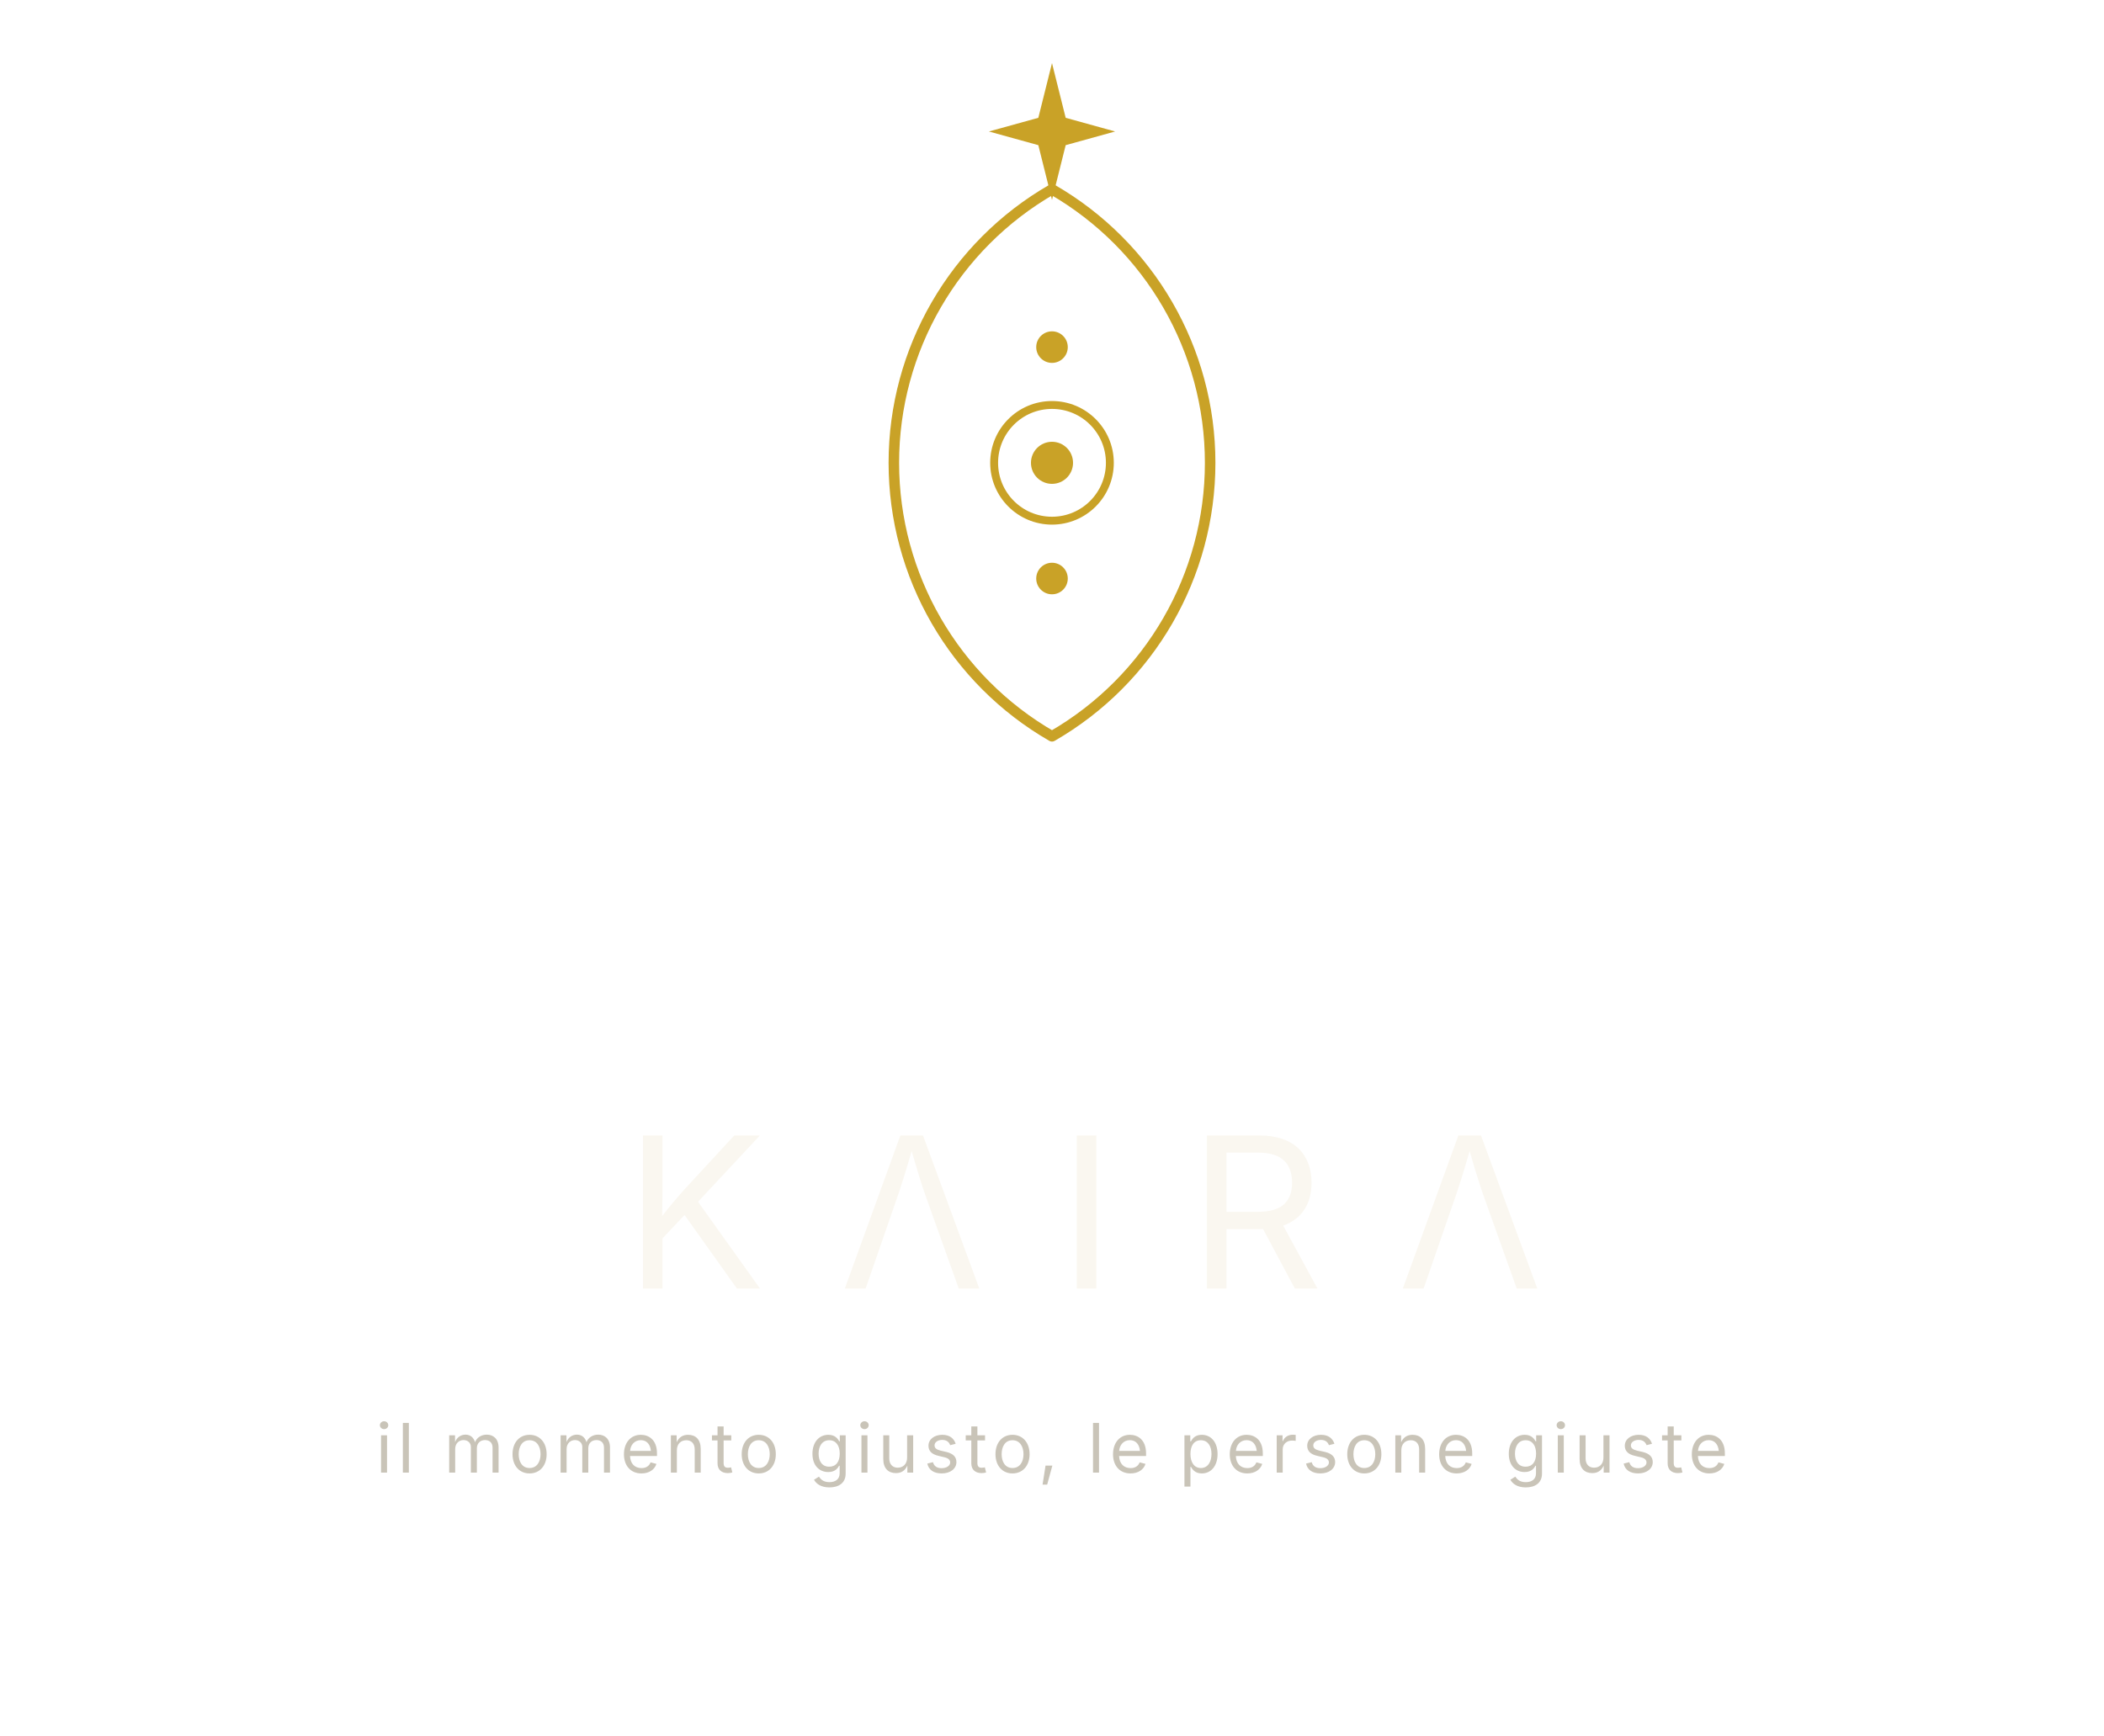
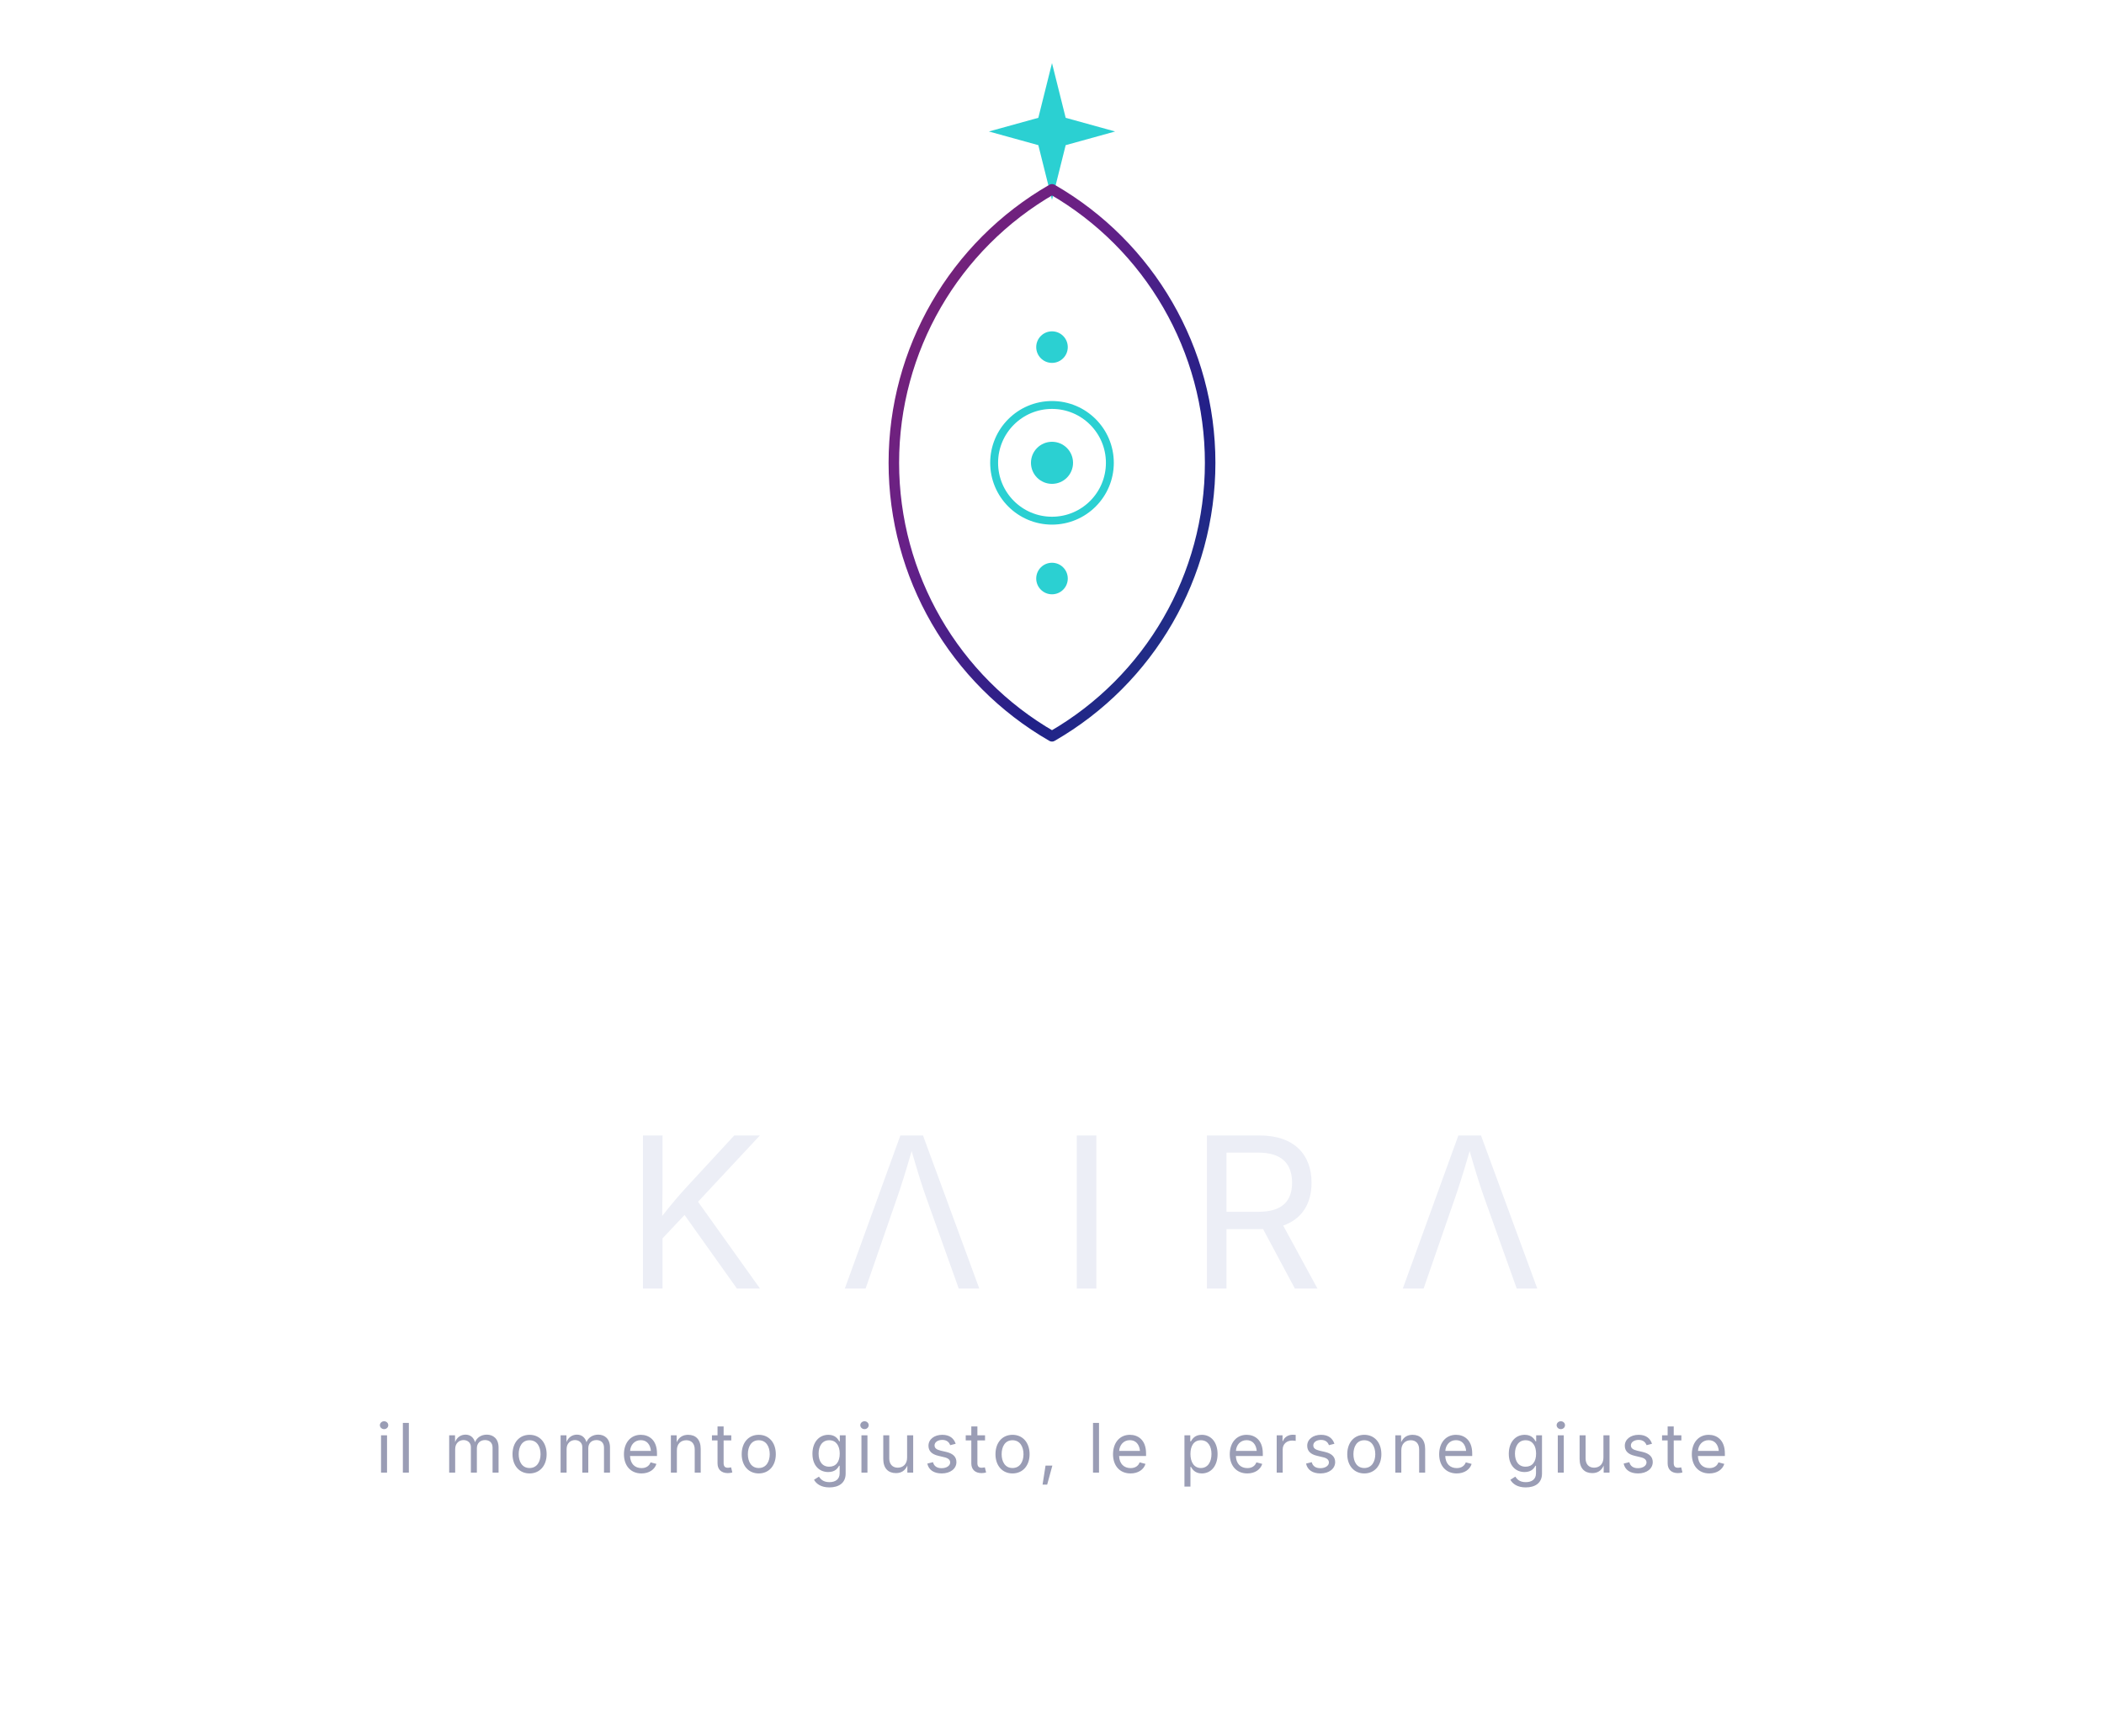
<svg xmlns="http://www.w3.org/2000/svg" viewBox="0 0 400 330" fill="none">
+   <defs>
+     <linearGradient id="aurora" x1="0" y1="0" x2="1" y2="1">
+       <stop offset="0%" stop-color="#7D236E" />
+       <stop offset="35%" stop-color="#672088" />
+       <stop offset="70%" stop-color="#212088" />
+       <stop offset="100%" stop-color="#223D86" />
+     </linearGradient>
+   </defs>
  <g transform="translate(120,8) scale(1)">
-     <path d="M80 4 L82.6 14.4 L92 17 L82.6 19.6 L80 30 L77.4 19.6 L68 17 L77.4 14.4 Z" fill="#C9A227" />
-     <path d="M80 28 A60 60 0 0 1 80 132 A60 60 0 0 1 80 28 Z" stroke="#C9A227" stroke-width="2" stroke-linejoin="round" />
-     <circle cx="80" cy="58" r="3" fill="#C9A227" />
-     <circle cx="80" cy="80" r="4" fill="#C9A227" />
-     <circle cx="80" cy="80" r="11" stroke="#C9A227" stroke-width="1.5" />
-     <circle cx="80" cy="102" r="3" fill="#C9A227" />
+     <path d="M80 4 L82.6 14.4 L92 17 L82.6 19.6 L80 30 L77.4 19.6 L68 17 L77.4 14.4 Z" fill="#2BD0D2" />
+     <path d="M80 28 A60 60 0 0 1 80 132 A60 60 0 0 1 80 28 Z" stroke="url(#aurora)" stroke-width="2" stroke-linejoin="round" />
+     <circle cx="80" cy="58" r="3" fill="#2BD0D2" />
+     <circle cx="80" cy="80" r="4" fill="#2BD0D2" />
+     <circle cx="80" cy="80" r="11" stroke="#2BD0D2" stroke-width="1.5" />
+     <circle cx="80" cy="102" r="3" fill="#2BD0D2" />
  </g>
-   <text x="206" y="245" text-anchor="middle" fill="#FAF7F0" font-family="'Hanken Grotesk', Inter, 'Helvetica Neue', Arial, sans-serif" font-size="40" font-weight="400" letter-spacing="14">KΛIRΛ</text>
-   <text x="200" y="280" text-anchor="middle" fill="#C9C4B8" font-family="'Hanken Grotesk', Inter, 'Helvetica Neue', Arial, sans-serif" font-size="13" font-weight="400" letter-spacing="1">il momento giusto, le persone giuste</text>
+   <text x="206" y="245" text-anchor="middle" fill="#ECEEF6" font-family="'Hanken Grotesk', Inter, 'Helvetica Neue', Arial, sans-serif" font-size="40" font-weight="400" letter-spacing="14">KΛIRΛ</text>
+   <text x="200" y="280" text-anchor="middle" fill="#9A9DB5" font-family="'Hanken Grotesk', Inter, 'Helvetica Neue', Arial, sans-serif" font-size="13" font-weight="400" letter-spacing="1">il momento giusto, le persone giuste</text>
</svg>
